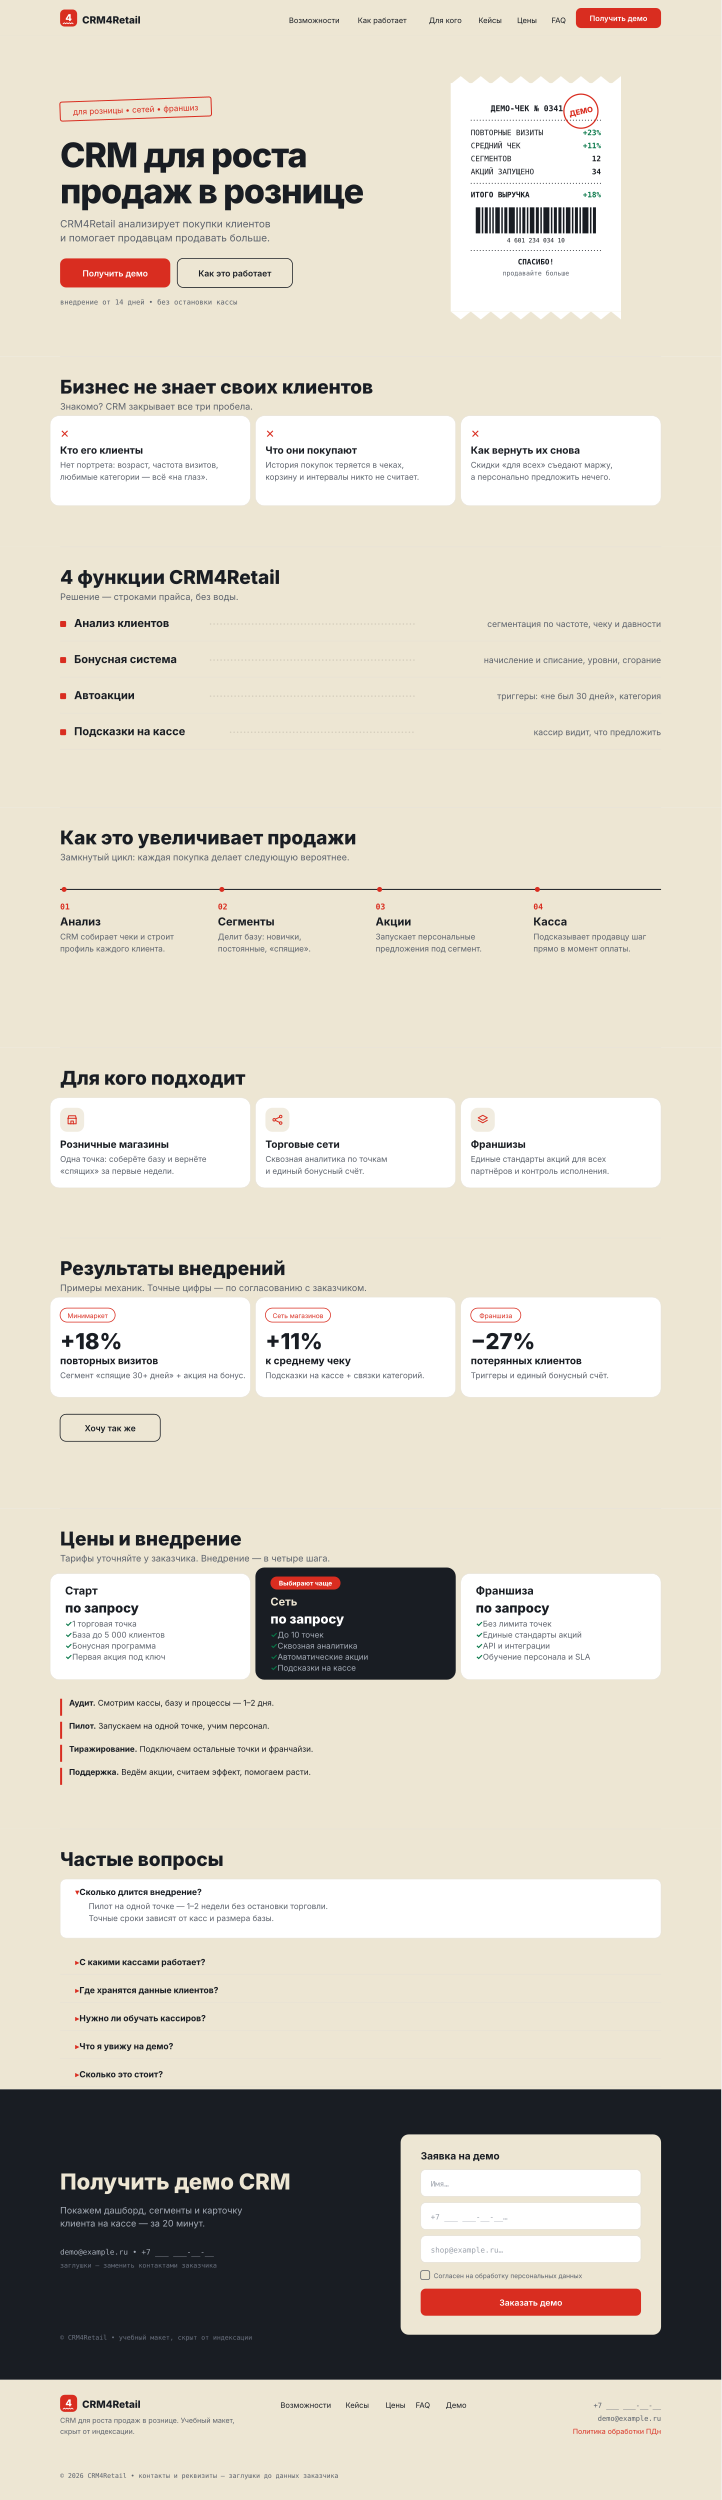
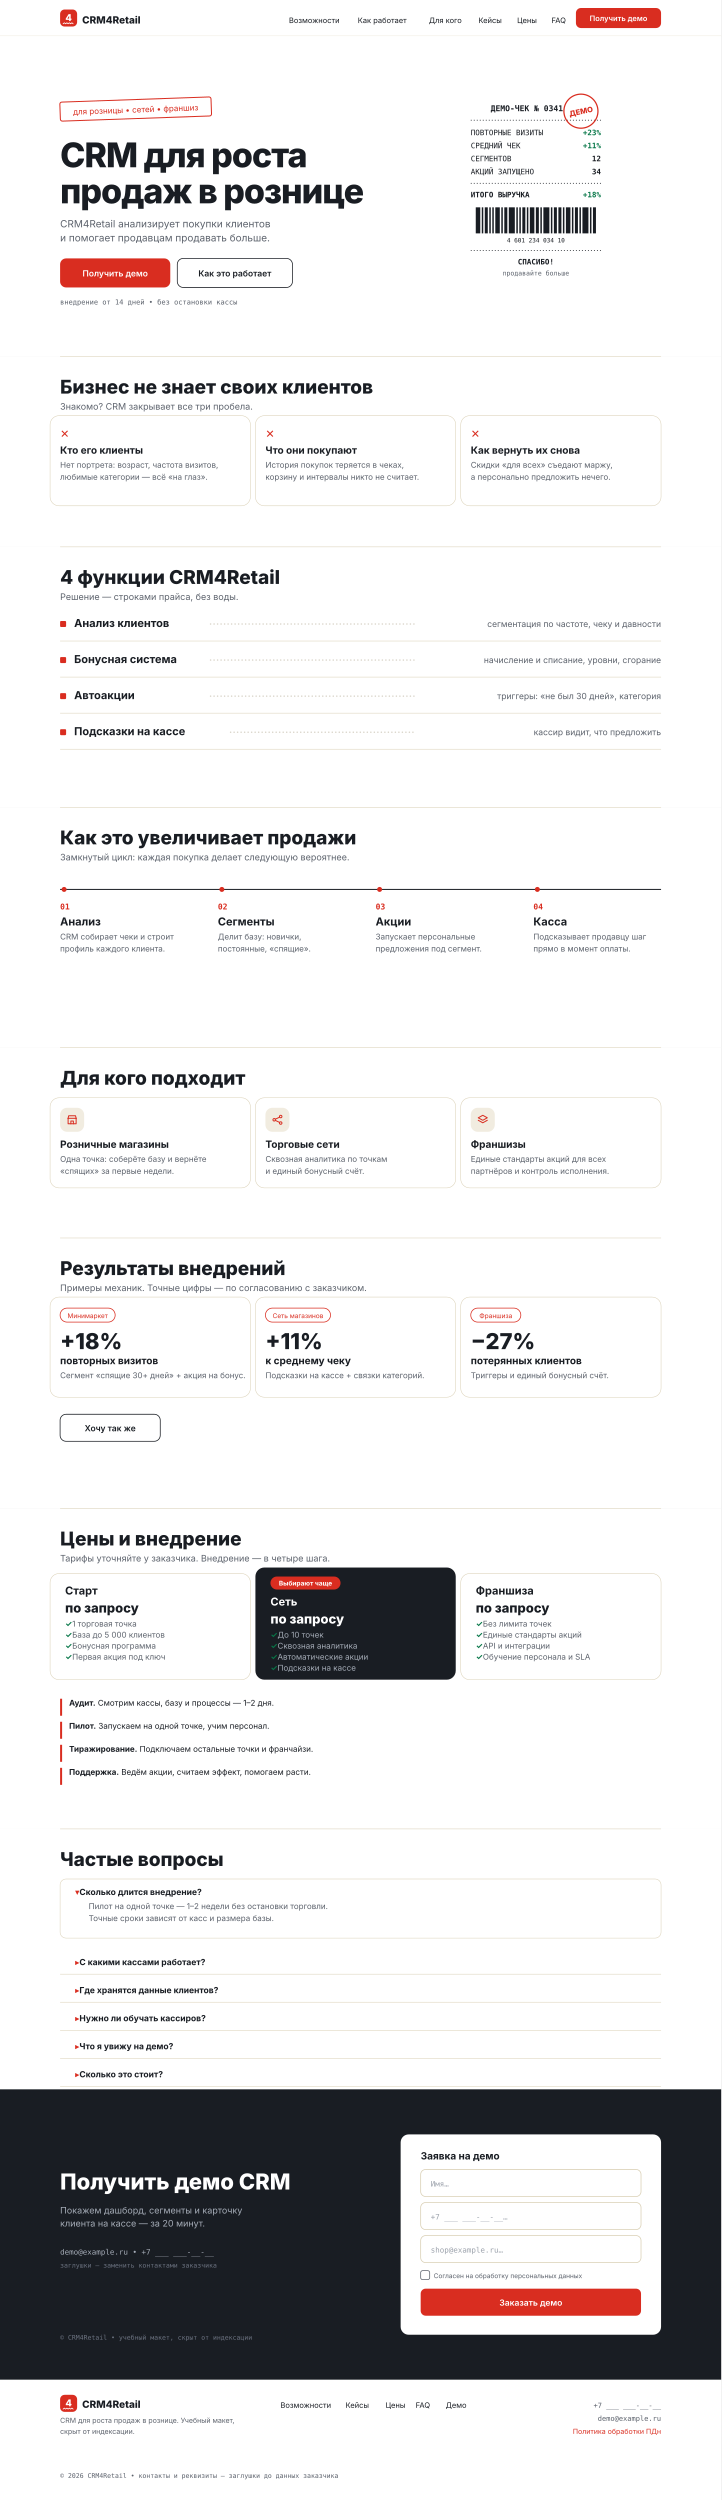
<svg xmlns="http://www.w3.org/2000/svg" width="1440" height="4992" viewBox="0 0 1440 4992">
-   <rect width="1440" height="72" fill="#EDE6D3" />
+   <rect width="1440" height="72" fill="#FFFFFF" />
  <rect x="120" y="19" width="34" height="34" rx="9" fill="#D92D20" />
  <text x="137" y="42" text-anchor="middle" font-family="Inter, system-ui, sans-serif" font-size="19" font-weight="800" fill="#FFFFFF">4</text>
  <path d="M126 47.5l2.5-2 2.5 2 2.5-2 2.5 2 2.5-2 2.5 2 2.5-2 2.5 2" stroke="#FFFFFF" stroke-width="1.6" fill="none" stroke-linecap="round" stroke-linejoin="round" />
  <text x="164" y="47" font-family="Inter, system-ui, sans-serif" font-size="20" font-weight="800" fill="#191D23">CRM4Retail</text>
  <text x="678" y="46" text-anchor="end" font-family="Inter, system-ui, sans-serif" font-size="15" fill="#191D23">Возможности</text>
  <text x="812" y="46" text-anchor="end" font-family="Inter, system-ui, sans-serif" font-size="15" fill="#191D23">Как работает</text>
  <text x="922" y="46" text-anchor="end" font-family="Inter, system-ui, sans-serif" font-size="15" fill="#191D23">Для кого</text>
  <text x="1002" y="46" text-anchor="end" font-family="Inter, system-ui, sans-serif" font-size="15" fill="#191D23">Кейсы</text>
  <text x="1072" y="46" text-anchor="end" font-family="Inter, system-ui, sans-serif" font-size="15" fill="#191D23">Цены</text>
  <text x="1130" y="46" text-anchor="end" font-family="Inter, system-ui, sans-serif" font-size="15" fill="#191D23">FAQ</text>
  <rect x="1150" y="16" width="170" height="40" rx="10" fill="#D92D20" />
  <text x="1235" y="42" text-anchor="middle" font-family="Inter, system-ui, sans-serif" font-size="15" font-weight="600" fill="#FFFFFF">Получить демо</text>
-   <line x1="0" y1="72" x2="1440" y2="72" stroke="#E5E0D5" stroke-width="1" />
+   <line x1="0" y1="72" x2="1440" y2="72" stroke="#D9CFB4" stroke-width="1" />
  <g transform="translate(0,72)">
-     <rect width="1440" height="640" fill="#EDE6D3" />
+     <rect width="1440" height="640" fill="#FFFFFF" />
    <g transform="rotate(-2 120 150)">
      <rect x="120" y="132" width="302" height="38" rx="4" fill="none" stroke="#D92D20" stroke-width="2" />
      <text x="271" y="158" text-anchor="middle" font-family="Inter, system-ui, sans-serif" font-size="16" fill="#D92D20">для розницы • сетей • франшиз</text>
    </g>
    <text x="120" y="262" font-family="Inter, system-ui, sans-serif" font-size="68" font-weight="800" letter-spacing="-2" fill="#191D23">CRM для роста</text>
    <text x="120" y="334" font-family="Inter, system-ui, sans-serif" font-size="68" font-weight="800" letter-spacing="-2" fill="#191D23">продаж в рознице</text>
    <text x="120" y="382" font-family="Inter, system-ui, sans-serif" font-size="20" fill="#5B616B">CRM4Retail анализирует покупки клиентов</text>
    <text x="120" y="410" font-family="Inter, system-ui, sans-serif" font-size="20" fill="#5B616B">и помогает продавцам продавать больше.</text>
    <rect x="120" y="444" width="220" height="58" rx="12" fill="#D92D20" />
    <text x="230" y="480" text-anchor="middle" font-family="Inter, system-ui, sans-serif" font-size="17" font-weight="600" fill="#FFFFFF">Получить демо</text>
    <rect x="354" y="444" width="230" height="58" rx="12" fill="none" stroke="#191D23" stroke-width="1.5" />
    <text x="469" y="480" text-anchor="middle" font-family="Inter, system-ui, sans-serif" font-size="17" font-weight="600" fill="#191D23">Как это работает</text>
    <text x="120" y="536" font-family="ui-monospace, Menlo, monospace" font-size="14" fill="#5B616B">внедрение от 14 дней • без остановки кассы</text>
    <polygon points="900,96 920,80 940,96 960,80 980,96 1000,80 1020,96 1040,80 1060,96 1080,80 1100,96 1120,80 1140,96 1160,80 1180,96 1200,80 1220,96 1240,80 1240,96 900,96" fill="#FFFFFF" />
    <rect x="900" y="94" width="340" height="456" fill="#FFFFFF" />
    <polygon points="900,550 920,566 940,550 960,566 980,550 1000,566 1020,550 1040,566 1060,550 1080,566 1100,550 1120,566 1140,550 1160,566 1180,550 1200,566 1220,550 1240,566 1240,550 900,550" fill="#FFFFFF" />
    <text x="1052" y="150" text-anchor="middle" font-family="ui-monospace, Menlo, monospace" font-size="16" font-weight="700" fill="#191D23">ДЕМО-ЧЕК № 0341</text>
    <line x1="940" y1="168" x2="1200" y2="168" stroke="#191D23" stroke-width="1.5" stroke-dasharray="2 4" />
    <text x="940" y="198" font-family="ui-monospace, Menlo, monospace" font-size="15" fill="#191D23">ПОВТОРНЫЕ ВИЗИТЫ</text>
    <text x="1200" y="198" text-anchor="end" font-family="ui-monospace, Menlo, monospace" font-size="15" font-weight="700" fill="#067647">+23%</text>
    <text x="940" y="224" font-family="ui-monospace, Menlo, monospace" font-size="15" fill="#191D23">СРЕДНИЙ ЧЕК</text>
    <text x="1200" y="224" text-anchor="end" font-family="ui-monospace, Menlo, monospace" font-size="15" font-weight="700" fill="#067647">+11%</text>
    <text x="940" y="250" font-family="ui-monospace, Menlo, monospace" font-size="15" fill="#191D23">СЕГМЕНТОВ</text>
    <text x="1200" y="250" text-anchor="end" font-family="ui-monospace, Menlo, monospace" font-size="15" font-weight="700" fill="#191D23">12</text>
    <text x="940" y="276" font-family="ui-monospace, Menlo, monospace" font-size="15" fill="#191D23">АКЦИЙ ЗАПУЩЕНО</text>
    <text x="1200" y="276" text-anchor="end" font-family="ui-monospace, Menlo, monospace" font-size="15" font-weight="700" fill="#191D23">34</text>
    <line x1="940" y1="294" x2="1200" y2="294" stroke="#191D23" stroke-width="1.5" stroke-dasharray="2 4" />
    <text x="940" y="322" font-family="ui-monospace, Menlo, monospace" font-size="15" font-weight="700" fill="#191D23">ИТОГО ВЫРУЧКА</text>
    <text x="1200" y="322" text-anchor="end" font-family="ui-monospace, Menlo, monospace" font-size="15" font-weight="700" fill="#067647">+18%</text>
    <g fill="#191D23">
      <rect x="950" y="342" width="9" height="52" />
      <rect x="962" y="342" width="3" height="52" />
      <rect x="968" y="342" width="6" height="52" />
      <rect x="977" y="342" width="3" height="52" />
      <rect x="983" y="342" width="3" height="52" />
      <rect x="989" y="342" width="9" height="52" />
      <rect x="1001" y="342" width="3" height="52" />
      <rect x="1007" y="342" width="6" height="52" />
      <rect x="1016" y="342" width="12" height="52" />
      <rect x="1031" y="342" width="3" height="52" />
      <rect x="1037" y="342" width="3" height="52" />
      <rect x="1043" y="342" width="6" height="52" />
      <rect x="1052" y="342" width="3" height="52" />
      <rect x="1058" y="342" width="9" height="52" />
      <rect x="1070" y="342" width="6" height="52" />
      <rect x="1079" y="342" width="3" height="52" />
      <rect x="1085" y="342" width="12" height="52" />
      <rect x="1100" y="342" width="3" height="52" />
      <rect x="1106" y="342" width="6" height="52" />
      <rect x="1115" y="342" width="6" height="52" />
      <rect x="1124" y="342" width="3" height="52" />
      <rect x="1130" y="342" width="9" height="52" />
      <rect x="1142" y="342" width="3" height="52" />
      <rect x="1148" y="342" width="6" height="52" />
      <rect x="1157" y="342" width="3" height="52" />
      <rect x="1163" y="342" width="12" height="52" />
      <rect x="1178" y="342" width="3" height="52" />
      <rect x="1184" y="342" width="6" height="52" />
    </g>
    <text x="1070" y="412" text-anchor="middle" font-family="ui-monospace, Menlo, monospace" font-size="12" fill="#191D23">4 601 234 034 10</text>
    <line x1="940" y1="428" x2="1200" y2="428" stroke="#191D23" stroke-width="1.5" stroke-dasharray="2 4" />
    <text x="1070" y="456" text-anchor="middle" font-family="ui-monospace, Menlo, monospace" font-size="15" font-weight="700" fill="#191D23">СПАСИБО!</text>
    <text x="1070" y="478" text-anchor="middle" font-family="ui-monospace, Menlo, monospace" font-size="13" fill="#5B616B">продавайте больше</text>
    <g transform="rotate(-12 1160 150)">
      <circle cx="1160" cy="150" r="34" fill="none" stroke="#D92D20" stroke-width="2.5" />
      <text x="1160" y="156" text-anchor="middle" font-family="Inter, system-ui, sans-serif" font-size="15" font-weight="800" fill="#D92D20">ДЕМО</text>
    </g>
  </g>
  <g transform="translate(0,712)">
-     <rect width="1440" height="380" fill="#EDE6D3" />
-     <line x1="120" y1="0" x2="1320" y2="0" stroke="#E5E0D5" stroke-width="1" />
-     <rect x="100" y="118" width="400" height="180" rx="18" fill="#FFFFFF" stroke="#E5E0D5" />
-     <rect x="510" y="118" width="400" height="180" rx="18" fill="#FFFFFF" stroke="#E5E0D5" />
-     <rect x="920" y="118" width="400" height="180" rx="18" fill="#FFFFFF" stroke="#E5E0D5" />
+     <rect width="1440" height="380" fill="#FFFFFF" />
+     <line x1="120" y1="0" x2="1320" y2="0" stroke="#D9CFB4" stroke-width="1" />
+     <rect x="100" y="118" width="400" height="180" rx="18" fill="#FFFFFF" stroke="#D9CFB4" />
+     <rect x="510" y="118" width="400" height="180" rx="18" fill="#FFFFFF" stroke="#D9CFB4" />
+     <rect x="920" y="118" width="400" height="180" rx="18" fill="#FFFFFF" stroke="#D9CFB4" />
    <text x="120" y="74" font-family="Inter, system-ui, sans-serif" font-size="38" font-weight="800" fill="#191D23">Бизнес не знает своих клиентов</text>
    <text x="120" y="106" font-family="Inter, system-ui, sans-serif" font-size="18" fill="#5B616B">Знакомо? CRM закрывает все три пробела.</text>
    <text x="120" y="162" font-family="Inter, system-ui, sans-serif" font-size="22" font-weight="800" fill="#D92D20">✕</text>
    <text x="120" y="194" font-family="Inter, system-ui, sans-serif" font-size="20" font-weight="700" fill="#191D23">Кто его клиенты</text>
    <text x="120" y="222" font-family="Inter, system-ui, sans-serif" font-size="16" fill="#5B616B">Нет портрета: возраст, частота визитов,</text>
    <text x="120" y="246" font-family="Inter, system-ui, sans-serif" font-size="16" fill="#5B616B">любимые категории — всё «на глаз».</text>
    <text x="530" y="162" font-family="Inter, system-ui, sans-serif" font-size="22" font-weight="800" fill="#D92D20">✕</text>
    <text x="530" y="194" font-family="Inter, system-ui, sans-serif" font-size="20" font-weight="700" fill="#191D23">Что они покупают</text>
    <text x="530" y="222" font-family="Inter, system-ui, sans-serif" font-size="16" fill="#5B616B">История покупок теряется в чеках,</text>
    <text x="530" y="246" font-family="Inter, system-ui, sans-serif" font-size="16" fill="#5B616B">корзину и интервалы никто не считает.</text>
    <text x="940" y="162" font-family="Inter, system-ui, sans-serif" font-size="22" font-weight="800" fill="#D92D20">✕</text>
    <text x="940" y="194" font-family="Inter, system-ui, sans-serif" font-size="20" font-weight="700" fill="#191D23">Как вернуть их снова</text>
    <text x="940" y="222" font-family="Inter, system-ui, sans-serif" font-size="16" fill="#5B616B">Скидки «для всех» съедают маржу,</text>
    <text x="940" y="246" font-family="Inter, system-ui, sans-serif" font-size="16" fill="#5B616B">а персонально предложить нечего.</text>
  </g>
  <g transform="translate(0,1092)">
-     <rect width="1440" height="520" fill="#EDE6D3" />
-     <line x1="120" y1="0" x2="1320" y2="0" stroke="#E5E0D5" stroke-width="1" />
+     <rect width="1440" height="520" fill="#FFFFFF" />
+     <line x1="120" y1="0" x2="1320" y2="0" stroke="#D9CFB4" stroke-width="1" />
    <text x="120" y="74" font-family="Inter, system-ui, sans-serif" font-size="38" font-weight="800" fill="#191D23">4 функции CRM4Retail</text>
    <text x="120" y="106" font-family="Inter, system-ui, sans-serif" font-size="18" fill="#5B616B">Решение — строками прайса, без воды.</text>
    <rect x="120" y="148" width="12" height="12" rx="2" fill="#D92D20" />
    <text x="148" y="160" font-family="Inter, system-ui, sans-serif" font-size="22" font-weight="700" fill="#191D23">Анализ клиентов</text>
    <line x1="420" y1="154" x2="830" y2="154" stroke="#C9C2B2" stroke-width="2" stroke-linecap="round" stroke-dasharray="1 6" />
    <text x="1320" y="160" text-anchor="end" font-family="Inter, system-ui, sans-serif" font-size="17" fill="#5B616B">сегментация по частоте, чеку и давности</text>
-     <line x1="120" y1="188" x2="1320" y2="188" stroke="#E5E0D5" stroke-width="1" />
+     <line x1="120" y1="188" x2="1320" y2="188" stroke="#D9CFB4" stroke-width="1" />
    <rect x="120" y="220" width="12" height="12" rx="2" fill="#D92D20" />
    <text x="148" y="232" font-family="Inter, system-ui, sans-serif" font-size="22" font-weight="700" fill="#191D23">Бонусная система</text>
    <line x1="420" y1="226" x2="830" y2="226" stroke="#C9C2B2" stroke-width="2" stroke-linecap="round" stroke-dasharray="1 6" />
    <text x="1320" y="232" text-anchor="end" font-family="Inter, system-ui, sans-serif" font-size="17" fill="#5B616B">начисление и списание, уровни, сгорание</text>
-     <line x1="120" y1="260" x2="1320" y2="260" stroke="#E5E0D5" stroke-width="1" />
+     <line x1="120" y1="260" x2="1320" y2="260" stroke="#D9CFB4" stroke-width="1" />
    <rect x="120" y="292" width="12" height="12" rx="2" fill="#D92D20" />
    <text x="148" y="304" font-family="Inter, system-ui, sans-serif" font-size="22" font-weight="700" fill="#191D23">Автоакции</text>
    <line x1="420" y1="298" x2="830" y2="298" stroke="#C9C2B2" stroke-width="2" stroke-linecap="round" stroke-dasharray="1 6" />
    <text x="1320" y="304" text-anchor="end" font-family="Inter, system-ui, sans-serif" font-size="17" fill="#5B616B">триггеры: «не был 30 дней», категория</text>
-     <line x1="120" y1="332" x2="1320" y2="332" stroke="#E5E0D5" stroke-width="1" />
+     <line x1="120" y1="332" x2="1320" y2="332" stroke="#D9CFB4" stroke-width="1" />
    <rect x="120" y="364" width="12" height="12" rx="2" fill="#D92D20" />
    <text x="148" y="376" font-family="Inter, system-ui, sans-serif" font-size="22" font-weight="700" fill="#191D23">Подсказки на кассе</text>
    <line x1="460" y1="370" x2="830" y2="370" stroke="#C9C2B2" stroke-width="2" stroke-linecap="round" stroke-dasharray="1 6" />
    <text x="1320" y="376" text-anchor="end" font-family="Inter, system-ui, sans-serif" font-size="17" fill="#5B616B">кассир видит, что предложить</text>
-     <line x1="120" y1="404" x2="1320" y2="404" stroke="#E5E0D5" stroke-width="1" />
+     <line x1="120" y1="404" x2="1320" y2="404" stroke="#D9CFB4" stroke-width="1" />
  </g>
  <g transform="translate(0,1612)">
-     <rect width="1440" height="480" fill="#EDE6D3" />
-     <line x1="120" y1="0" x2="1320" y2="0" stroke="#E5E0D5" stroke-width="1" />
+     <rect width="1440" height="480" fill="#FFFFFF" />
+     <line x1="120" y1="0" x2="1320" y2="0" stroke="#D9CFB4" stroke-width="1" />
    <text x="120" y="74" font-family="Inter, system-ui, sans-serif" font-size="38" font-weight="800" fill="#191D23">Как это увеличивает продажи</text>
    <text x="120" y="106" font-family="Inter, system-ui, sans-serif" font-size="18" fill="#5B616B">Замкнутый цикл: каждая покупка делает следующую вероятнее.</text>
    <line x1="120" y1="164" x2="1320" y2="164" stroke="#191D23" stroke-width="2" />
    <circle cx="128" cy="164" r="5" fill="#D92D20" />
    <text x="120" y="204" font-family="ui-monospace, Menlo, monospace" font-size="16" font-weight="700" fill="#D92D20">01</text>
    <text x="120" y="236" font-family="Inter, system-ui, sans-serif" font-size="22" font-weight="700" fill="#191D23">Анализ</text>
    <text x="120" y="264" font-family="Inter, system-ui, sans-serif" font-size="16" fill="#5B616B">CRM собирает чеки и строит</text>
    <text x="120" y="288" font-family="Inter, system-ui, sans-serif" font-size="16" fill="#5B616B">профиль каждого клиента.</text>
    <circle cx="443" cy="164" r="5" fill="#D92D20" />
    <text x="435" y="204" font-family="ui-monospace, Menlo, monospace" font-size="16" font-weight="700" fill="#D92D20">02</text>
    <text x="435" y="236" font-family="Inter, system-ui, sans-serif" font-size="22" font-weight="700" fill="#191D23">Сегменты</text>
    <text x="435" y="264" font-family="Inter, system-ui, sans-serif" font-size="16" fill="#5B616B">Делит базу: новички,</text>
    <text x="435" y="288" font-family="Inter, system-ui, sans-serif" font-size="16" fill="#5B616B">постоянные, «спящие».</text>
    <circle cx="758" cy="164" r="5" fill="#D92D20" />
    <text x="750" y="204" font-family="ui-monospace, Menlo, monospace" font-size="16" font-weight="700" fill="#D92D20">03</text>
    <text x="750" y="236" font-family="Inter, system-ui, sans-serif" font-size="22" font-weight="700" fill="#191D23">Акции</text>
    <text x="750" y="264" font-family="Inter, system-ui, sans-serif" font-size="16" fill="#5B616B">Запускает персональные</text>
    <text x="750" y="288" font-family="Inter, system-ui, sans-serif" font-size="16" fill="#5B616B">предложения под сегмент.</text>
    <circle cx="1073" cy="164" r="5" fill="#D92D20" />
    <text x="1065" y="204" font-family="ui-monospace, Menlo, monospace" font-size="16" font-weight="700" fill="#D92D20">04</text>
    <text x="1065" y="236" font-family="Inter, system-ui, sans-serif" font-size="22" font-weight="700" fill="#191D23">Касса</text>
    <text x="1065" y="264" font-family="Inter, system-ui, sans-serif" font-size="16" fill="#5B616B">Подсказывает продавцу шаг</text>
    <text x="1065" y="288" font-family="Inter, system-ui, sans-serif" font-size="16" fill="#5B616B">прямо в момент оплаты.</text>
  </g>
  <g transform="translate(0,2092)">
-     <rect width="1440" height="380" fill="#EDE6D3" />
-     <line x1="120" y1="0" x2="1320" y2="0" stroke="#E5E0D5" stroke-width="1" />
+     <rect width="1440" height="380" fill="#FFFFFF" />
+     <line x1="120" y1="0" x2="1320" y2="0" stroke="#D9CFB4" stroke-width="1" />
    <text x="120" y="74" font-family="Inter, system-ui, sans-serif" font-size="38" font-weight="800" fill="#191D23">Для кого подходит</text>
-     <rect x="100" y="100" width="400" height="180" rx="18" fill="#FFFFFF" stroke="#E5E0D5" />
-     <rect x="510" y="100" width="400" height="180" rx="18" fill="#FFFFFF" stroke="#E5E0D5" />
-     <rect x="920" y="100" width="400" height="180" rx="18" fill="#FFFFFF" stroke="#E5E0D5" />
+     <rect x="100" y="100" width="400" height="180" rx="18" fill="#FFFFFF" stroke="#D9CFB4" />
+     <rect x="510" y="100" width="400" height="180" rx="18" fill="#FFFFFF" stroke="#D9CFB4" />
+     <rect x="920" y="100" width="400" height="180" rx="18" fill="#FFFFFF" stroke="#D9CFB4" />
    <rect x="120" y="120" width="48" height="48" rx="14" fill="#F1ECE0" />
    <g transform="translate(132,132)" fill="none" stroke="#D92D20" stroke-width="2" stroke-linecap="round" stroke-linejoin="round">
      <path d="M4 9l1.2-5h13.6L20 9" />
      <path d="M4 9v11h16V9" />
      <path d="M4 9h16" />
      <path d="M9.5 20v-5.5h5V20" />
    </g>
    <rect x="530" y="120" width="48" height="48" rx="14" fill="#F1ECE0" />
    <g transform="translate(542,132)" fill="none" stroke="#D92D20" stroke-width="2" stroke-linecap="round" stroke-linejoin="round">
      <circle cx="5.5" cy="12" r="2.5" />
      <circle cx="18.5" cy="5.5" r="2.5" />
      <circle cx="18.5" cy="18.5" r="2.5" />
      <path d="M7.8 10.8l8.4-4" />
      <path d="M7.8 13.2l8.4 4" />
    </g>
    <rect x="940" y="120" width="48" height="48" rx="14" fill="#F1ECE0" />
    <g transform="translate(952,132)" fill="none" stroke="#D92D20" stroke-width="2" stroke-linecap="round" stroke-linejoin="round">
      <path d="M12 3l9 5-9 5-9-5 9-5z" />
      <path d="M3 13l9 5 9-5" />
    </g>
    <text x="120" y="200" font-family="Inter, system-ui, sans-serif" font-size="20" font-weight="700" fill="#191D23">Розничные магазины</text>
    <text x="120" y="228" font-family="Inter, system-ui, sans-serif" font-size="16" fill="#5B616B">Одна точка: соберёте базу и вернёте</text>
    <text x="120" y="252" font-family="Inter, system-ui, sans-serif" font-size="16" fill="#5B616B">«спящих» за первые недели.</text>
    <text x="530" y="200" font-family="Inter, system-ui, sans-serif" font-size="20" font-weight="700" fill="#191D23">Торговые сети</text>
    <text x="530" y="228" font-family="Inter, system-ui, sans-serif" font-size="16" fill="#5B616B">Сквозная аналитика по точкам</text>
    <text x="530" y="252" font-family="Inter, system-ui, sans-serif" font-size="16" fill="#5B616B">и единый бонусный счёт.</text>
    <text x="940" y="200" font-family="Inter, system-ui, sans-serif" font-size="20" font-weight="700" fill="#191D23">Франшизы</text>
    <text x="940" y="228" font-family="Inter, system-ui, sans-serif" font-size="16" fill="#5B616B">Единые стандарты акций для всех</text>
    <text x="940" y="252" font-family="Inter, system-ui, sans-serif" font-size="16" fill="#5B616B">партнёров и контроль исполнения.</text>
  </g>
  <g transform="translate(0,2472)">
-     <rect width="1440" height="540" fill="#EDE6D3" />
-     <line x1="120" y1="0" x2="1320" y2="0" stroke="#E5E0D5" stroke-width="1" />
-     <rect x="100" y="118" width="400" height="200" rx="18" fill="#FFFFFF" stroke="#E5E0D5" />
-     <rect x="510" y="118" width="400" height="200" rx="18" fill="#FFFFFF" stroke="#E5E0D5" />
-     <rect x="920" y="118" width="400" height="200" rx="18" fill="#FFFFFF" stroke="#E5E0D5" />
+     <rect width="1440" height="540" fill="#FFFFFF" />
+     <line x1="120" y1="0" x2="1320" y2="0" stroke="#D9CFB4" stroke-width="1" />
+     <rect x="100" y="118" width="400" height="200" rx="18" fill="#FFFFFF" stroke="#D9CFB4" />
+     <rect x="510" y="118" width="400" height="200" rx="18" fill="#FFFFFF" stroke="#D9CFB4" />
+     <rect x="920" y="118" width="400" height="200" rx="18" fill="#FFFFFF" stroke="#D9CFB4" />
    <text x="120" y="74" font-family="Inter, system-ui, sans-serif" font-size="38" font-weight="800" fill="#191D23">Результаты внедрений</text>
    <text x="120" y="106" font-family="Inter, system-ui, sans-serif" font-size="18" fill="#5B616B">Примеры механик. Точные цифры — по согласованию с заказчиком.</text>
    <rect x="120" y="140" width="110" height="28" rx="14" fill="none" stroke="#D92D20" stroke-width="1.5" />
    <text x="175" y="160" text-anchor="middle" font-family="Inter, system-ui, sans-serif" font-size="13" fill="#D92D20">Минимаркет</text>
    <text x="120" y="222" font-family="Inter, system-ui, sans-serif" font-size="44" font-weight="800" fill="#191D23">+18%</text>
    <text x="120" y="252" font-family="Inter, system-ui, sans-serif" font-size="20" font-weight="700" fill="#191D23">повторных визитов</text>
    <text x="120" y="280" font-family="Inter, system-ui, sans-serif" font-size="16" fill="#5B616B">Сегмент «спящие 30+ дней» + акция на бонус.</text>
    <rect x="530" y="140" width="130" height="28" rx="14" fill="none" stroke="#D92D20" stroke-width="1.5" />
    <text x="595" y="160" text-anchor="middle" font-family="Inter, system-ui, sans-serif" font-size="13" fill="#D92D20">Сеть магазинов</text>
    <text x="530" y="222" font-family="Inter, system-ui, sans-serif" font-size="44" font-weight="800" fill="#191D23">+11%</text>
    <text x="530" y="252" font-family="Inter, system-ui, sans-serif" font-size="20" font-weight="700" fill="#191D23">к среднему чеку</text>
    <text x="530" y="280" font-family="Inter, system-ui, sans-serif" font-size="16" fill="#5B616B">Подсказки на кассе + связки категорий.</text>
    <rect x="940" y="140" width="100" height="28" rx="14" fill="none" stroke="#D92D20" stroke-width="1.5" />
    <text x="990" y="160" text-anchor="middle" font-family="Inter, system-ui, sans-serif" font-size="13" fill="#D92D20">Франшиза</text>
    <text x="940" y="222" font-family="Inter, system-ui, sans-serif" font-size="44" font-weight="800" fill="#191D23">−27%</text>
    <text x="940" y="252" font-family="Inter, system-ui, sans-serif" font-size="20" font-weight="700" fill="#191D23">потерянных клиентов</text>
    <text x="940" y="280" font-family="Inter, system-ui, sans-serif" font-size="16" fill="#5B616B">Триггеры и единый бонусный счёт.</text>
    <rect x="120" y="352" width="200" height="54" rx="12" fill="none" stroke="#191D23" stroke-width="1.5" />
    <text x="220" y="386" text-anchor="middle" font-family="Inter, system-ui, sans-serif" font-size="17" font-weight="600" fill="#191D23">Хочу так же</text>
  </g>
  <g transform="translate(0,3012)">
-     <rect width="1440" height="640" fill="#EDE6D3" />
-     <line x1="120" y1="0" x2="1320" y2="0" stroke="#E5E0D5" stroke-width="1" />
+     <rect width="1440" height="640" fill="#FFFFFF" />
+     <line x1="120" y1="0" x2="1320" y2="0" stroke="#D9CFB4" stroke-width="1" />
    <text x="120" y="74" font-family="Inter, system-ui, sans-serif" font-size="38" font-weight="800" fill="#191D23">Цены и внедрение</text>
    <text x="120" y="106" font-family="Inter, system-ui, sans-serif" font-size="18" fill="#5B616B">Тарифы уточняйте у заказчика. Внедрение — в четыре шага.</text>
-     <rect x="100" y="130" width="400" height="212" rx="18" fill="#FFFFFF" stroke="#E5E0D5" />
+     <rect x="100" y="130" width="400" height="212" rx="18" fill="#FFFFFF" stroke="#D9CFB4" />
    <rect x="510" y="118" width="400" height="224" rx="18" fill="#191D23" />
-     <rect x="920" y="130" width="400" height="212" rx="18" fill="#FFFFFF" stroke="#E5E0D5" />
+     <rect x="920" y="130" width="400" height="212" rx="18" fill="#FFFFFF" stroke="#D9CFB4" />
    <text x="130" y="172" font-family="Inter, system-ui, sans-serif" font-size="22" font-weight="700" fill="#191D23">Старт</text>
    <text x="130" y="208" font-family="Inter, system-ui, sans-serif" font-size="26" font-weight="800" fill="#191D23">по запросу</text>
    <text x="130" y="236" font-family="Inter, system-ui, sans-serif" font-size="16" fill="#5B616B">
      <tspan fill="#067647" font-weight="700">✓ </tspan>1 торговая точка</text>
    <text x="130" y="258" font-family="Inter, system-ui, sans-serif" font-size="16" fill="#5B616B">
      <tspan fill="#067647" font-weight="700">✓ </tspan>База до 5 000 клиентов</text>
    <text x="130" y="280" font-family="Inter, system-ui, sans-serif" font-size="16" fill="#5B616B">
      <tspan fill="#067647" font-weight="700">✓ </tspan>Бонусная программа</text>
    <text x="130" y="302" font-family="Inter, system-ui, sans-serif" font-size="16" fill="#5B616B">
      <tspan fill="#067647" font-weight="700">✓ </tspan>Первая акция под ключ</text>
    <rect x="540" y="136" width="140" height="26" rx="13" fill="#D92D20" />
    <text x="610" y="154" text-anchor="middle" font-family="Inter, system-ui, sans-serif" font-size="13" font-weight="700" fill="#FFFFFF">Выбирают чаще</text>
-     <text x="540" y="194" font-family="Inter, system-ui, sans-serif" font-size="22" font-weight="700" fill="#EDE6D3">Сеть</text>
+     <text x="540" y="194" font-family="Inter, system-ui, sans-serif" font-size="22" font-weight="700" fill="#FFFFFF">Сеть</text>
    <text x="540" y="230" font-family="Inter, system-ui, sans-serif" font-size="26" font-weight="800" fill="#FFFFFF">по запросу</text>
    <text x="540" y="258" font-family="Inter, system-ui, sans-serif" font-size="16" fill="#A7AEB9">
      <tspan fill="#067647" font-weight="700">✓ </tspan>До 10 точек</text>
    <text x="540" y="280" font-family="Inter, system-ui, sans-serif" font-size="16" fill="#A7AEB9">
      <tspan fill="#067647" font-weight="700">✓ </tspan>Сквозная аналитика</text>
    <text x="540" y="302" font-family="Inter, system-ui, sans-serif" font-size="16" fill="#A7AEB9">
      <tspan fill="#067647" font-weight="700">✓ </tspan>Автоматические акции</text>
    <text x="540" y="324" font-family="Inter, system-ui, sans-serif" font-size="16" fill="#A7AEB9">
      <tspan fill="#067647" font-weight="700">✓ </tspan>Подсказки на кассе</text>
    <text x="950" y="172" font-family="Inter, system-ui, sans-serif" font-size="22" font-weight="700" fill="#191D23">Франшиза</text>
    <text x="950" y="208" font-family="Inter, system-ui, sans-serif" font-size="26" font-weight="800" fill="#191D23">по запросу</text>
    <text x="950" y="236" font-family="Inter, system-ui, sans-serif" font-size="16" fill="#5B616B">
      <tspan fill="#067647" font-weight="700">✓ </tspan>Без лимита точек</text>
    <text x="950" y="258" font-family="Inter, system-ui, sans-serif" font-size="16" fill="#5B616B">
      <tspan fill="#067647" font-weight="700">✓ </tspan>Единые стандарты акций</text>
    <text x="950" y="280" font-family="Inter, system-ui, sans-serif" font-size="16" fill="#5B616B">
      <tspan fill="#067647" font-weight="700">✓ </tspan>API и интеграции</text>
    <text x="950" y="302" font-family="Inter, system-ui, sans-serif" font-size="16" fill="#5B616B">
      <tspan fill="#067647" font-weight="700">✓ </tspan>Обучение персонала и SLA</text>
    <rect x="120" y="380" width="4" height="34" fill="#D92D20" />
    <text x="138" y="394" font-family="Inter, system-ui, sans-serif" font-size="16" fill="#191D23">
      <tspan font-weight="700">Аудит.</tspan> Смотрим кассы, базу и процессы — 1–2 дня.</text>
    <rect x="120" y="426" width="4" height="34" fill="#D92D20" />
    <text x="138" y="440" font-family="Inter, system-ui, sans-serif" font-size="16" fill="#191D23">
      <tspan font-weight="700">Пилот.</tspan> Запускаем на одной точке, учим персонал.</text>
    <rect x="120" y="472" width="4" height="34" fill="#D92D20" />
    <text x="138" y="486" font-family="Inter, system-ui, sans-serif" font-size="16" fill="#191D23">
      <tspan font-weight="700">Тиражирование.</tspan> Подключаем остальные точки и франчайзи.</text>
    <rect x="120" y="518" width="4" height="34" fill="#D92D20" />
    <text x="138" y="532" font-family="Inter, system-ui, sans-serif" font-size="16" fill="#191D23">
      <tspan font-weight="700">Поддержка.</tspan> Ведём акции, считаем эффект, помогаем расти.</text>
  </g>
  <g transform="translate(0,3652)">
-     <rect width="1440" height="520" fill="#EDE6D3" />
-     <line x1="120" y1="0" x2="1320" y2="0" stroke="#E5E0D5" stroke-width="1" />
+     <rect width="1440" height="520" fill="#FFFFFF" />
+     <line x1="120" y1="0" x2="1320" y2="0" stroke="#D9CFB4" stroke-width="1" />
    <text x="120" y="74" font-family="Inter, system-ui, sans-serif" font-size="38" font-weight="800" fill="#191D23">Частые вопросы</text>
-     <rect x="120" y="100" width="1200" height="118" rx="12" fill="#FFFFFF" stroke="#E5E0D5" />
+     <rect x="120" y="100" width="1200" height="118" rx="12" fill="#FFFFFF" stroke="#D9CFB4" />
    <text x="150" y="132" font-family="Inter, system-ui, sans-serif" font-size="17" font-weight="700" fill="#191D23">
      <tspan fill="#D92D20">▾  </tspan>Сколько длится внедрение?</text>
    <text x="177" y="160" font-family="Inter, system-ui, sans-serif" font-size="16" fill="#5B616B">Пилот на одной точке — 1–2 недели без остановки торговли.</text>
    <text x="177" y="184" font-family="Inter, system-ui, sans-serif" font-size="16" fill="#5B616B">Точные сроки зависят от касс и размера базы.</text>
    <text x="150" y="272" font-family="Inter, system-ui, sans-serif" font-size="17" font-weight="700" fill="#191D23">
      <tspan fill="#D92D20">▸  </tspan>С какими кассами работает?</text>
-     <line x1="120" y1="290" x2="1320" y2="290" stroke="#E5E0D5" stroke-width="1" />
+     <line x1="120" y1="290" x2="1320" y2="290" stroke="#D9CFB4" stroke-width="1" />
    <text x="150" y="328" font-family="Inter, system-ui, sans-serif" font-size="17" font-weight="700" fill="#191D23">
      <tspan fill="#D92D20">▸  </tspan>Где хранятся данные клиентов?</text>
-     <line x1="120" y1="346" x2="1320" y2="346" stroke="#E5E0D5" stroke-width="1" />
+     <line x1="120" y1="346" x2="1320" y2="346" stroke="#D9CFB4" stroke-width="1" />
    <text x="150" y="384" font-family="Inter, system-ui, sans-serif" font-size="17" font-weight="700" fill="#191D23">
      <tspan fill="#D92D20">▸  </tspan>Нужно ли обучать кассиров?</text>
-     <line x1="120" y1="402" x2="1320" y2="402" stroke="#E5E0D5" stroke-width="1" />
+     <line x1="120" y1="402" x2="1320" y2="402" stroke="#D9CFB4" stroke-width="1" />
    <text x="150" y="440" font-family="Inter, system-ui, sans-serif" font-size="17" font-weight="700" fill="#191D23">
      <tspan fill="#D92D20">▸  </tspan>Что я увижу на демо?</text>
-     <line x1="120" y1="458" x2="1320" y2="458" stroke="#E5E0D5" stroke-width="1" />
+     <line x1="120" y1="458" x2="1320" y2="458" stroke="#D9CFB4" stroke-width="1" />
    <text x="150" y="496" font-family="Inter, system-ui, sans-serif" font-size="17" font-weight="700" fill="#191D23">
      <tspan fill="#D92D20">▸  </tspan>Сколько это стоит?</text>
-     <line x1="120" y1="514" x2="1320" y2="514" stroke="#E5E0D5" stroke-width="1" />
+     <line x1="120" y1="514" x2="1320" y2="514" stroke="#D9CFB4" stroke-width="1" />
  </g>
  <g transform="translate(0,4172)">
    <rect width="1440" height="580" fill="#191D23" />
-     <text x="120" y="200" font-family="Inter, system-ui, sans-serif" font-size="44" font-weight="800" fill="#EDE6D3">Получить демо CRM</text>
+     <text x="120" y="200" font-family="Inter, system-ui, sans-serif" font-size="44" font-weight="800" fill="#FFFFFF">Получить демо CRM</text>
    <text x="120" y="248" font-family="Inter, system-ui, sans-serif" font-size="18" fill="#A7AEB9">Покажем дашборд, сегменты и карточку</text>
    <text x="120" y="274" font-family="Inter, system-ui, sans-serif" font-size="18" fill="#A7AEB9">клиента на кассе — за 20 минут.</text>
    <text x="120" y="330" font-family="ui-monospace, Menlo, monospace" font-size="15" fill="#A7AEB9">demo@example.ru • +7 ___ ___-__-__</text>
    <text x="120" y="356" font-family="ui-monospace, Menlo, monospace" font-size="13" fill="#6B7280">заглушки — заменить контактами заказчика</text>
-     <rect x="800" y="90" width="520" height="400" rx="16" fill="#EDE6D3" />
+     <rect x="800" y="90" width="520" height="400" rx="16" fill="#FFFFFF" />
    <text x="840" y="140" font-family="Inter, system-ui, sans-serif" font-size="20" font-weight="700" fill="#191D23">Заявка на демо</text>
-     <rect x="840" y="160" width="440" height="54" rx="10" fill="#FFFFFF" stroke="#E5E0D5" stroke-width="1.5" />
+     <rect x="840" y="160" width="440" height="54" rx="10" fill="#FFFFFF" stroke="#D9CFB4" stroke-width="1.5" />
    <text x="860" y="194" font-family="ui-monospace, Menlo, monospace" font-size="15" fill="#9AA0AA">Имя…</text>
-     <rect x="840" y="226" width="440" height="54" rx="10" fill="#FFFFFF" stroke="#E5E0D5" stroke-width="1.5" />
+     <rect x="840" y="226" width="440" height="54" rx="10" fill="#FFFFFF" stroke="#D9CFB4" stroke-width="1.5" />
    <text x="860" y="260" font-family="ui-monospace, Menlo, monospace" font-size="15" fill="#9AA0AA">+7 ___ ___-__-__…</text>
-     <rect x="840" y="292" width="440" height="54" rx="10" fill="#FFFFFF" stroke="#E5E0D5" stroke-width="1.5" />
+     <rect x="840" y="292" width="440" height="54" rx="10" fill="#FFFFFF" stroke="#D9CFB4" stroke-width="1.5" />
    <text x="860" y="326" font-family="ui-monospace, Menlo, monospace" font-size="15" fill="#9AA0AA">shop@example.ru…</text>
    <rect x="840" y="362" width="18" height="18" rx="4" fill="none" stroke="#5B616B" stroke-width="1.5" />
    <text x="866" y="377" font-family="Inter, system-ui, sans-serif" font-size="13" fill="#5B616B">Согласен на обработку персональных данных</text>
    <rect x="840" y="398" width="440" height="54" rx="10" fill="#D92D20" />
    <text x="1060" y="432" text-anchor="middle" font-family="Inter, system-ui, sans-serif" font-size="17" font-weight="600" fill="#FFFFFF">Заказать демо</text>
    <text x="120" y="500" font-family="ui-monospace, Menlo, monospace" font-size="13" fill="#6B7280">© CRM4Retail • учебный макет, скрыт от индексации</text>
  </g>
  <g transform="translate(0,4752)">
-     <rect width="1440" height="240" fill="#EDE6D3" />
+     <rect width="1440" height="240" fill="#FFFFFF" />
    <rect x="120" y="30" width="34" height="34" rx="9" fill="#D92D20" />
    <text x="137" y="53" text-anchor="middle" font-family="Inter, system-ui, sans-serif" font-size="19" font-weight="800" fill="#FFFFFF">4</text>
    <path d="M126 58.5l2.5-2 2.5 2 2.5-2 2.5 2 2.5-2 2.5 2 2.5-2 2.5 2" stroke="#FFFFFF" stroke-width="1.6" fill="none" stroke-linecap="round" stroke-linejoin="round" />
    <text x="164" y="56" font-family="Inter, system-ui, sans-serif" font-size="20" font-weight="800" fill="#191D23">CRM4Retail</text>
    <text x="120" y="86" font-family="Inter, system-ui, sans-serif" font-size="14" fill="#5B616B">CRM для роста продаж в рознице. Учебный макет,</text>
    <text x="120" y="108" font-family="Inter, system-ui, sans-serif" font-size="14" fill="#5B616B">скрыт от индексации.</text>
    <text x="560" y="56" font-family="Inter, system-ui, sans-serif" font-size="15" fill="#191D23">Возможности</text>
    <text x="690" y="56" font-family="Inter, system-ui, sans-serif" font-size="15" fill="#191D23">Кейсы</text>
    <text x="770" y="56" font-family="Inter, system-ui, sans-serif" font-size="15" fill="#191D23">Цены</text>
    <text x="830" y="56" font-family="Inter, system-ui, sans-serif" font-size="15" fill="#191D23">FAQ</text>
    <text x="890" y="56" font-family="Inter, system-ui, sans-serif" font-size="15" fill="#191D23">Демо</text>
    <text x="1320" y="56" text-anchor="end" font-family="ui-monospace, Menlo, monospace" font-size="14" fill="#5B616B">+7 ___ ___-__-__</text>
    <text x="1320" y="82" text-anchor="end" font-family="ui-monospace, Menlo, monospace" font-size="14" fill="#5B616B">demo@example.ru</text>
    <text x="1320" y="108" text-anchor="end" font-family="Inter, system-ui, sans-serif" font-size="14" fill="#D92D20">Политика обработки ПДн</text>
    <text x="120" y="196" font-family="ui-monospace, Menlo, monospace" font-size="13" fill="#5B616B">© 2026 CRM4Retail • контакты и реквизиты — заглушки до данных заказчика</text>
  </g>
</svg>
